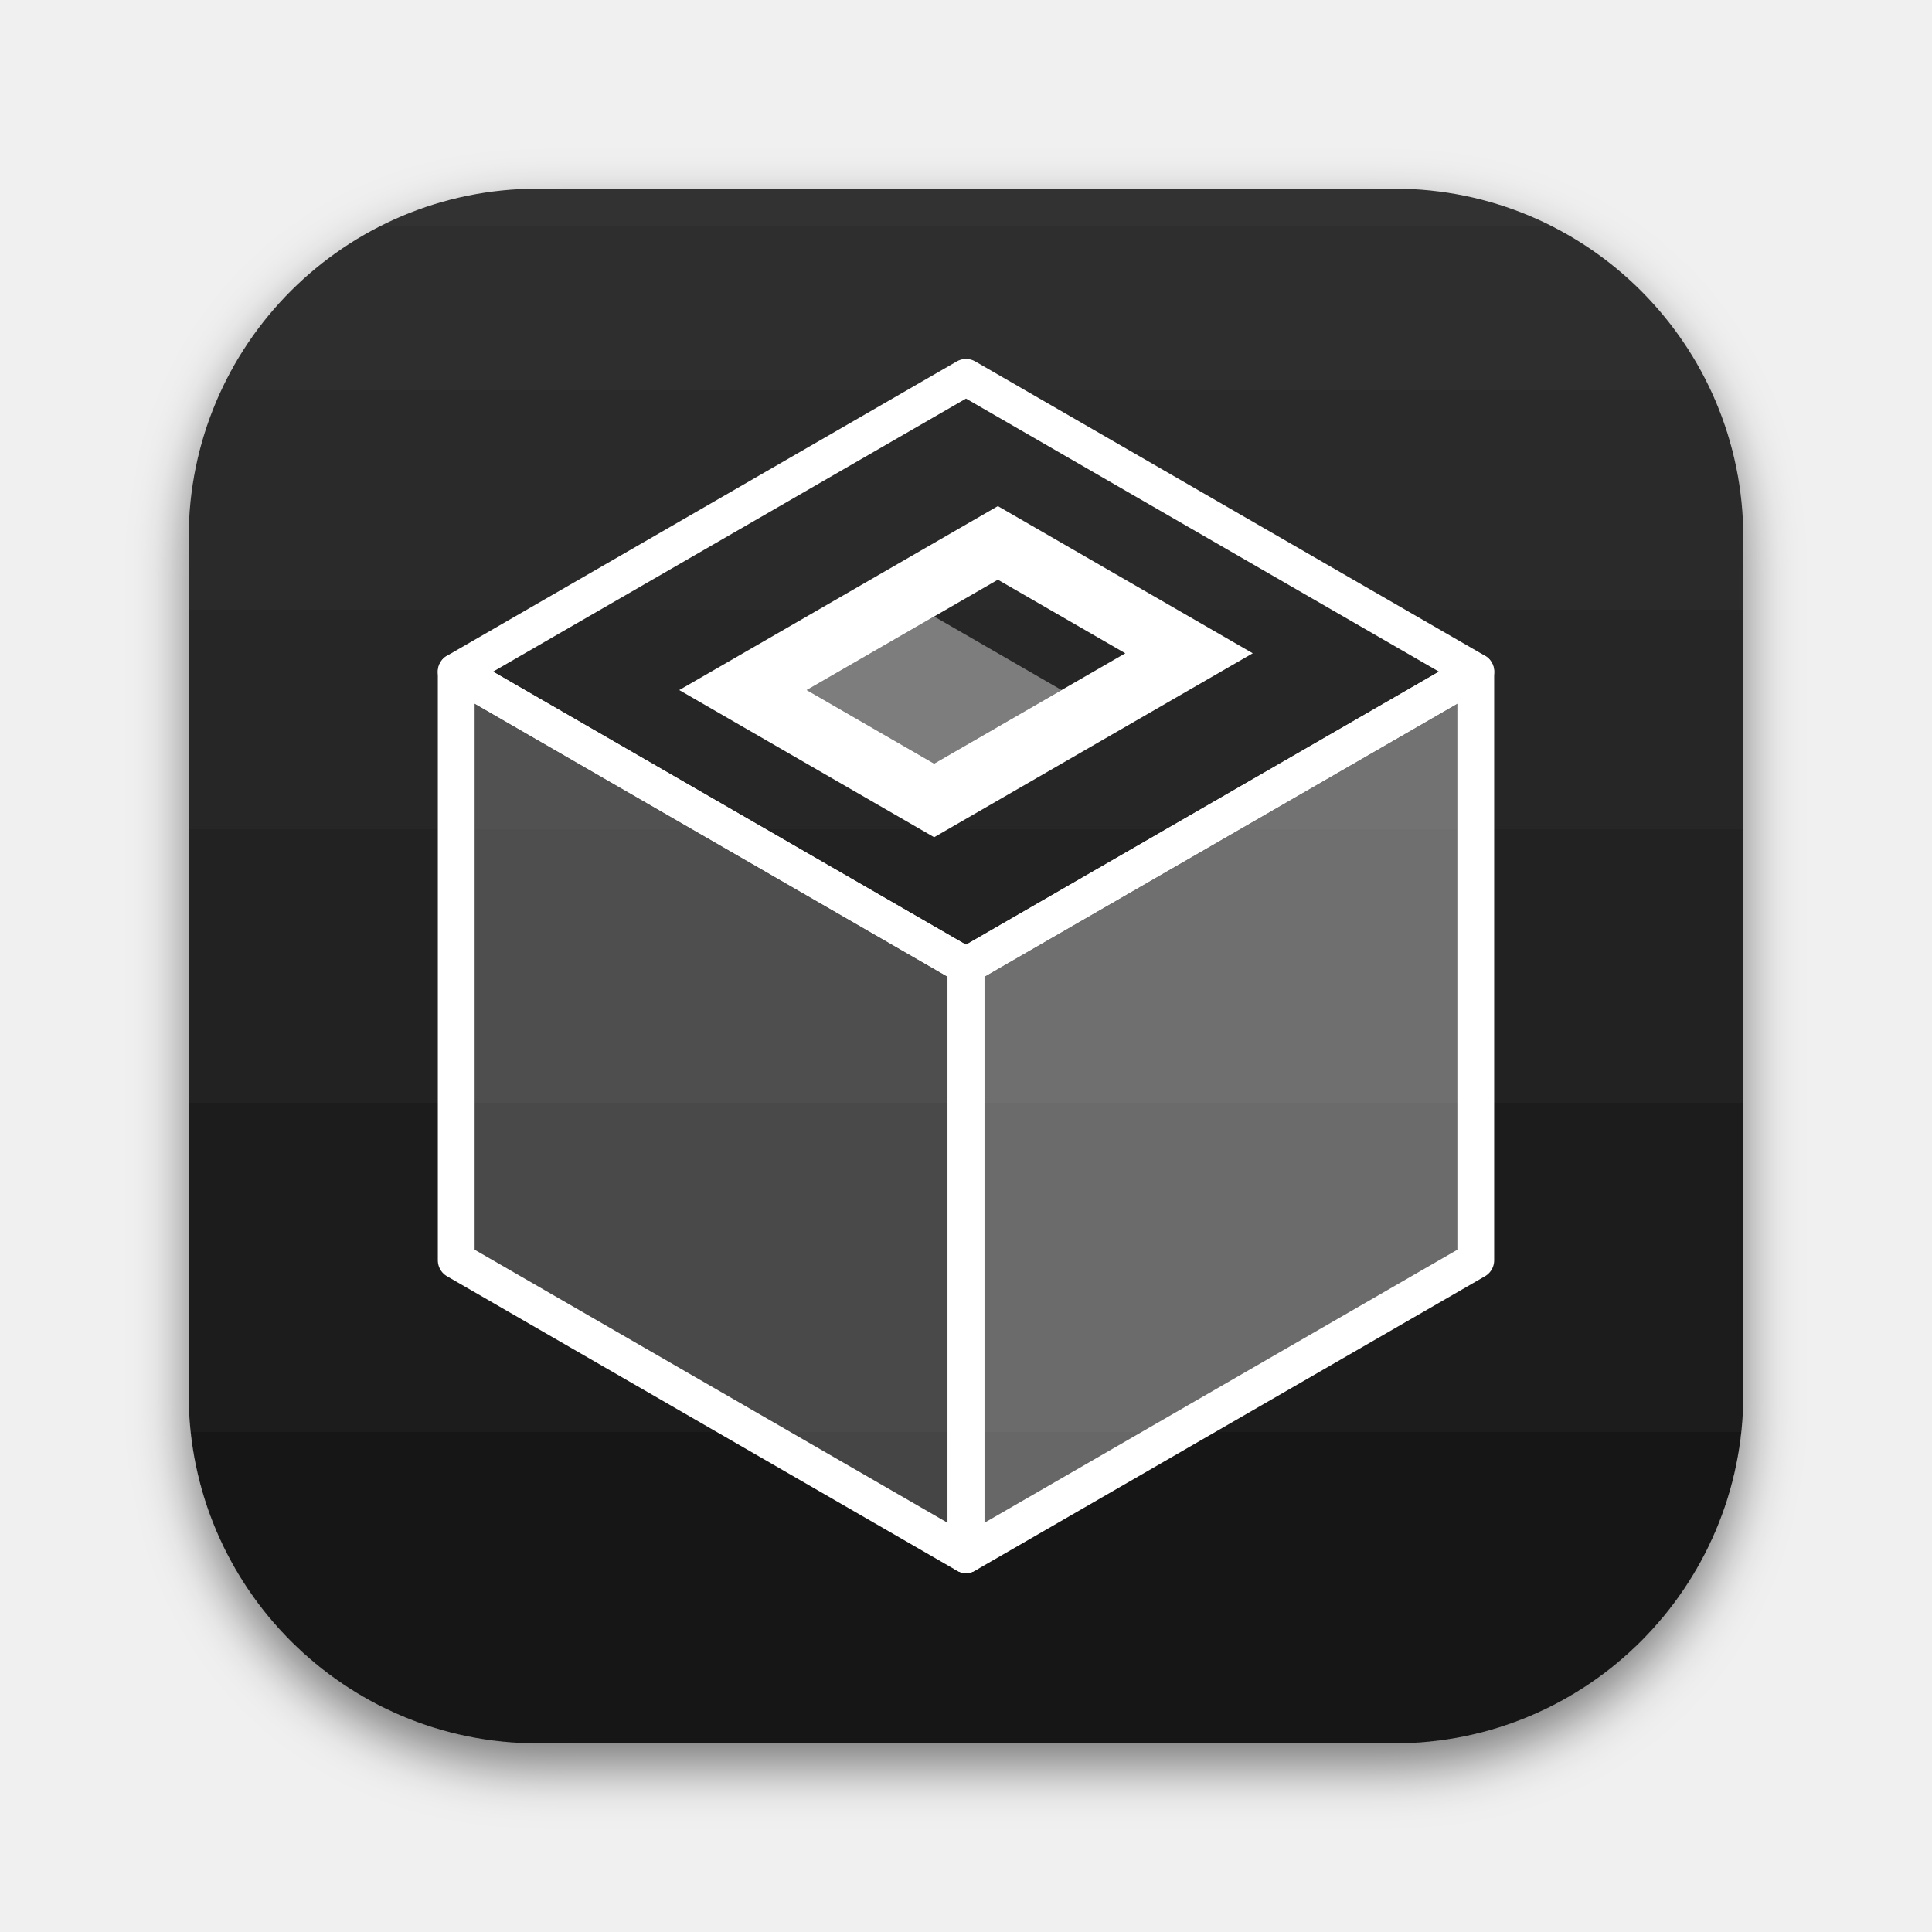
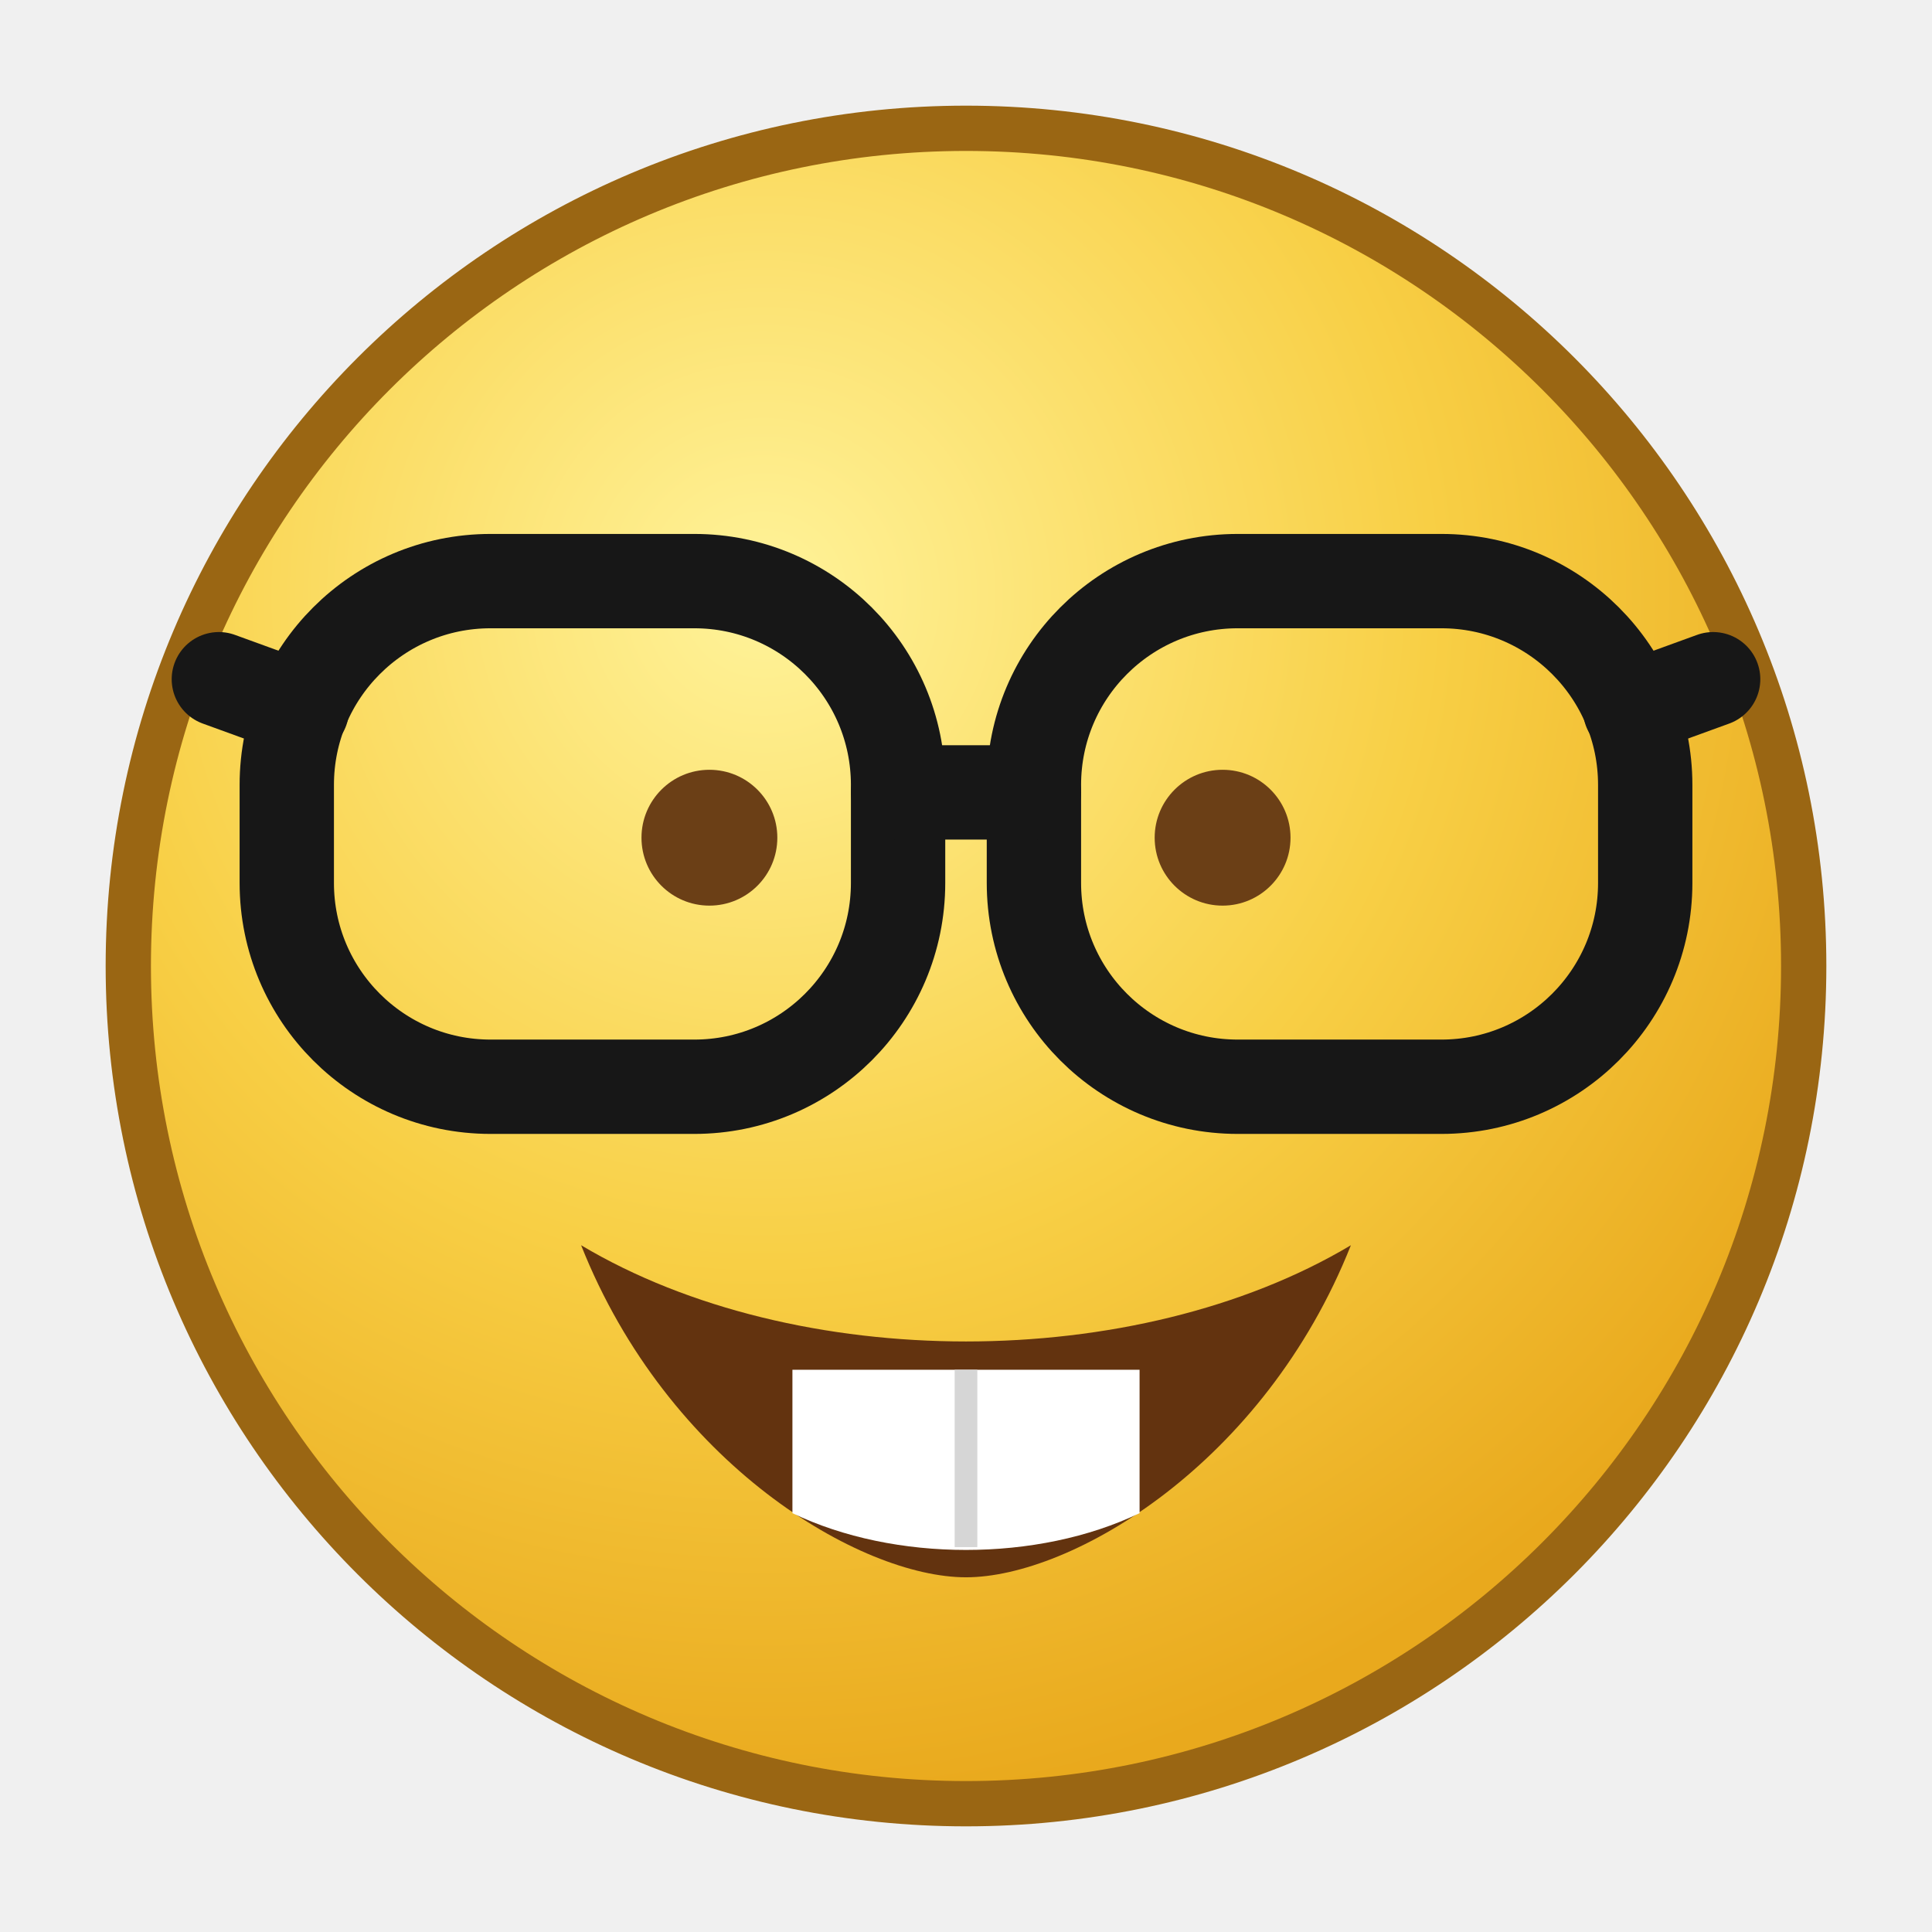
- <svg xmlns="http://www.w3.org/2000/svg" width="1024" height="1024" viewBox="0 0 1024 1024">
+ <svg xmlns="http://www.w3.org/2000/svg" viewBox="0 0 512 512">
  <defs>
-     <filter id="iconShadow" x="-50%" y="-50%" width="200%" height="200%">
-       <feDropShadow dx="0" dy="12" stdDeviation="14" flood-opacity="0.5" flood-color="#000000" />
-     </filter>
-     <linearGradient id="bgGradient" x1="0" y1="0" x2="0" y2="1">
-       <stop offset="0%" stop-color="#303030" />
-       <stop offset="100%" stop-color="#141414" />
-     </linearGradient>
+     <radialGradient id="face" cx="38%" cy="28%" r="72%">
+       <stop offset="0" stop-color="#fff39a" />
+       <stop offset="0.55" stop-color="#f8cf45" />
+       <stop offset="1" stop-color="#e9a91d" />
+     </radialGradient>
  </defs>
-   <g transform="translate(100, 100)">
-     <rect x="0" y="0" width="824" height="824" rx="185" ry="185" fill="url(#bgGradient)" filter="url(#iconShadow)" />
-     <g transform="translate(412, 412) scale(6.5)">
-       <path d="M0 0 L-41.568 -24 L-41.568 24 L0 48 Z" fill="white" fill-opacity="0.2" stroke="white" stroke-width="3" stroke-linejoin="round" />
-       <path d="M0 0 L41.568 -24 L41.568 24 L0 48 Z" fill="white" fill-opacity="0.35" stroke="white" stroke-width="3" stroke-linejoin="round" />
-       <path d="M0 -48 L-41.568 -24 L0 0 L41.568 -24 Z" fill="none" stroke="white" stroke-width="3" stroke-linejoin="round" />
-       <g transform="matrix(0.866, 0.5, -0.866, 0.5, 0, -24) scale(0.75)">
-         <path fill-rule="evenodd" clip-rule="evenodd" d="M-16 -20 L16 -20 L16 20 L-16 20 Z M-8 -12 L-8 12 L8 12 L8 -12 Z" fill="white" />
-         <path d="M-8 -4 L8 -4 L8 12 L-8 12 Z" fill="white" fill-opacity="0.4" />
-       </g>
-     </g>
+   <circle cx="256" cy="256" r="222" fill="url(#face)" stroke="#9a6613" stroke-width="12" />
+   <circle cx="188" cy="222" r="18" fill="#6b3f16" />
+   <circle cx="324" cy="222" r="18" fill="#6b3f16" />
+   <g fill="none" stroke="#171717" stroke-linecap="round" stroke-linejoin="round" stroke-width="25">
+     <rect x="76" y="154" width="162" height="134" rx="54" />
+     <rect x="274" y="154" width="162" height="134" rx="54" />
+     <path d="M238 210h36M58 180l22 8M454 180l-22 8" />
  </g>
+   <path d="M154 330c23 58 74 88 102 88s79-30 102-88c-57 34-147 34-204 0Z" fill="#63330f" />
+   <path d="M210 363h92v38c-27 13-65 13-92 0Z" fill="#fff" />
+   <path d="M256 363v47" fill="none" stroke="#d6d6d6" stroke-width="6" />
</svg>
